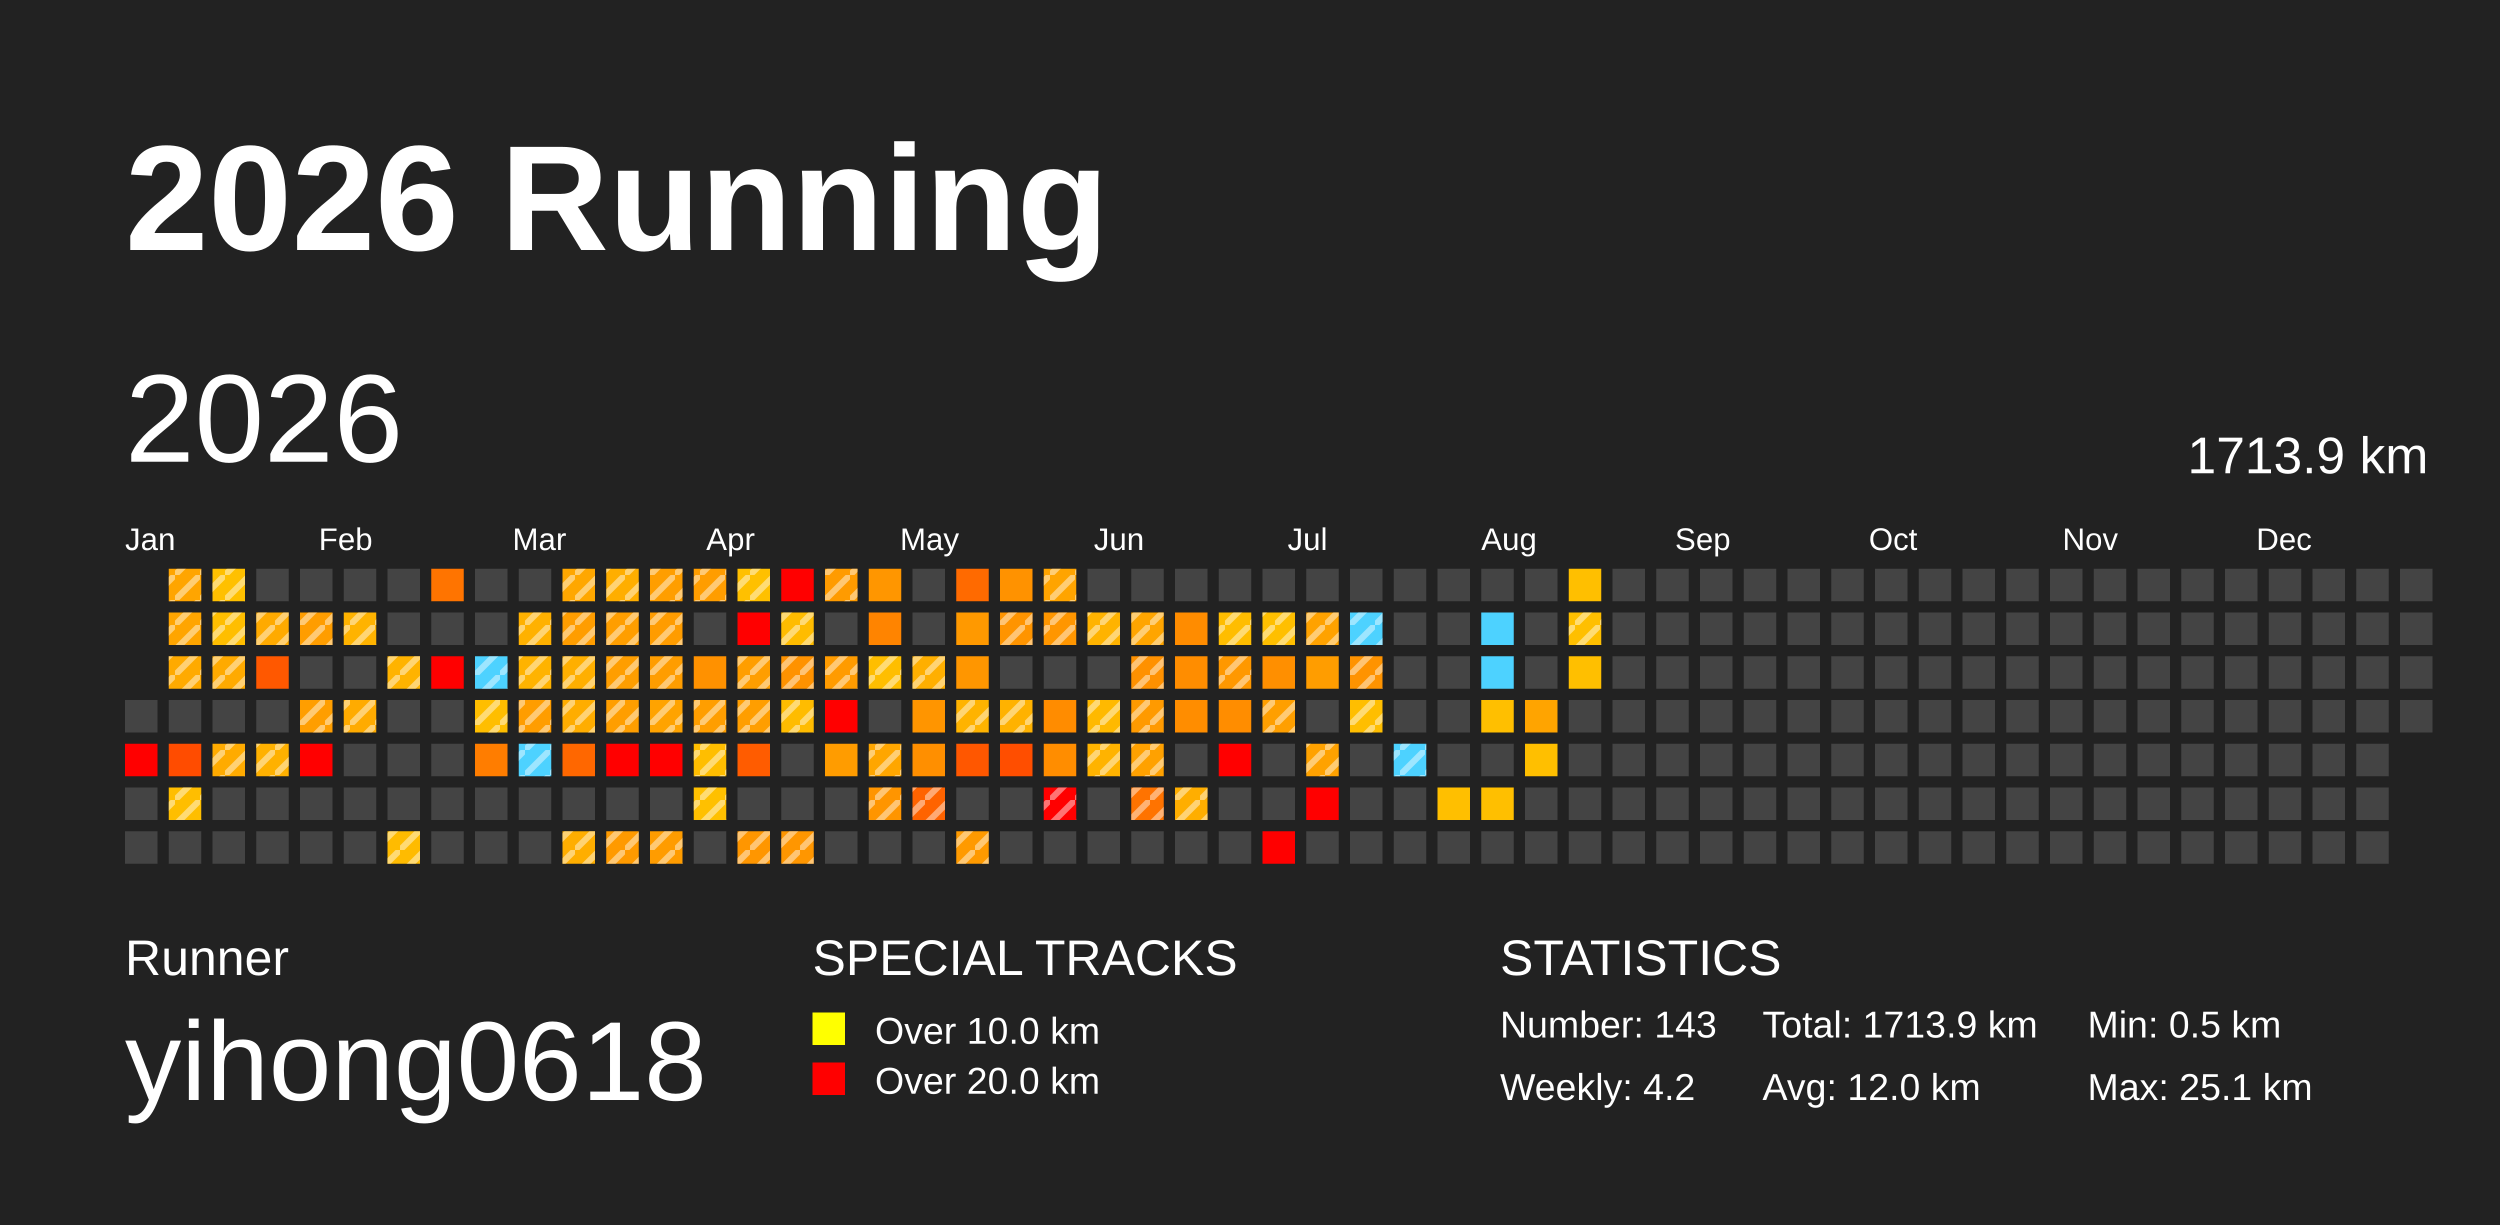
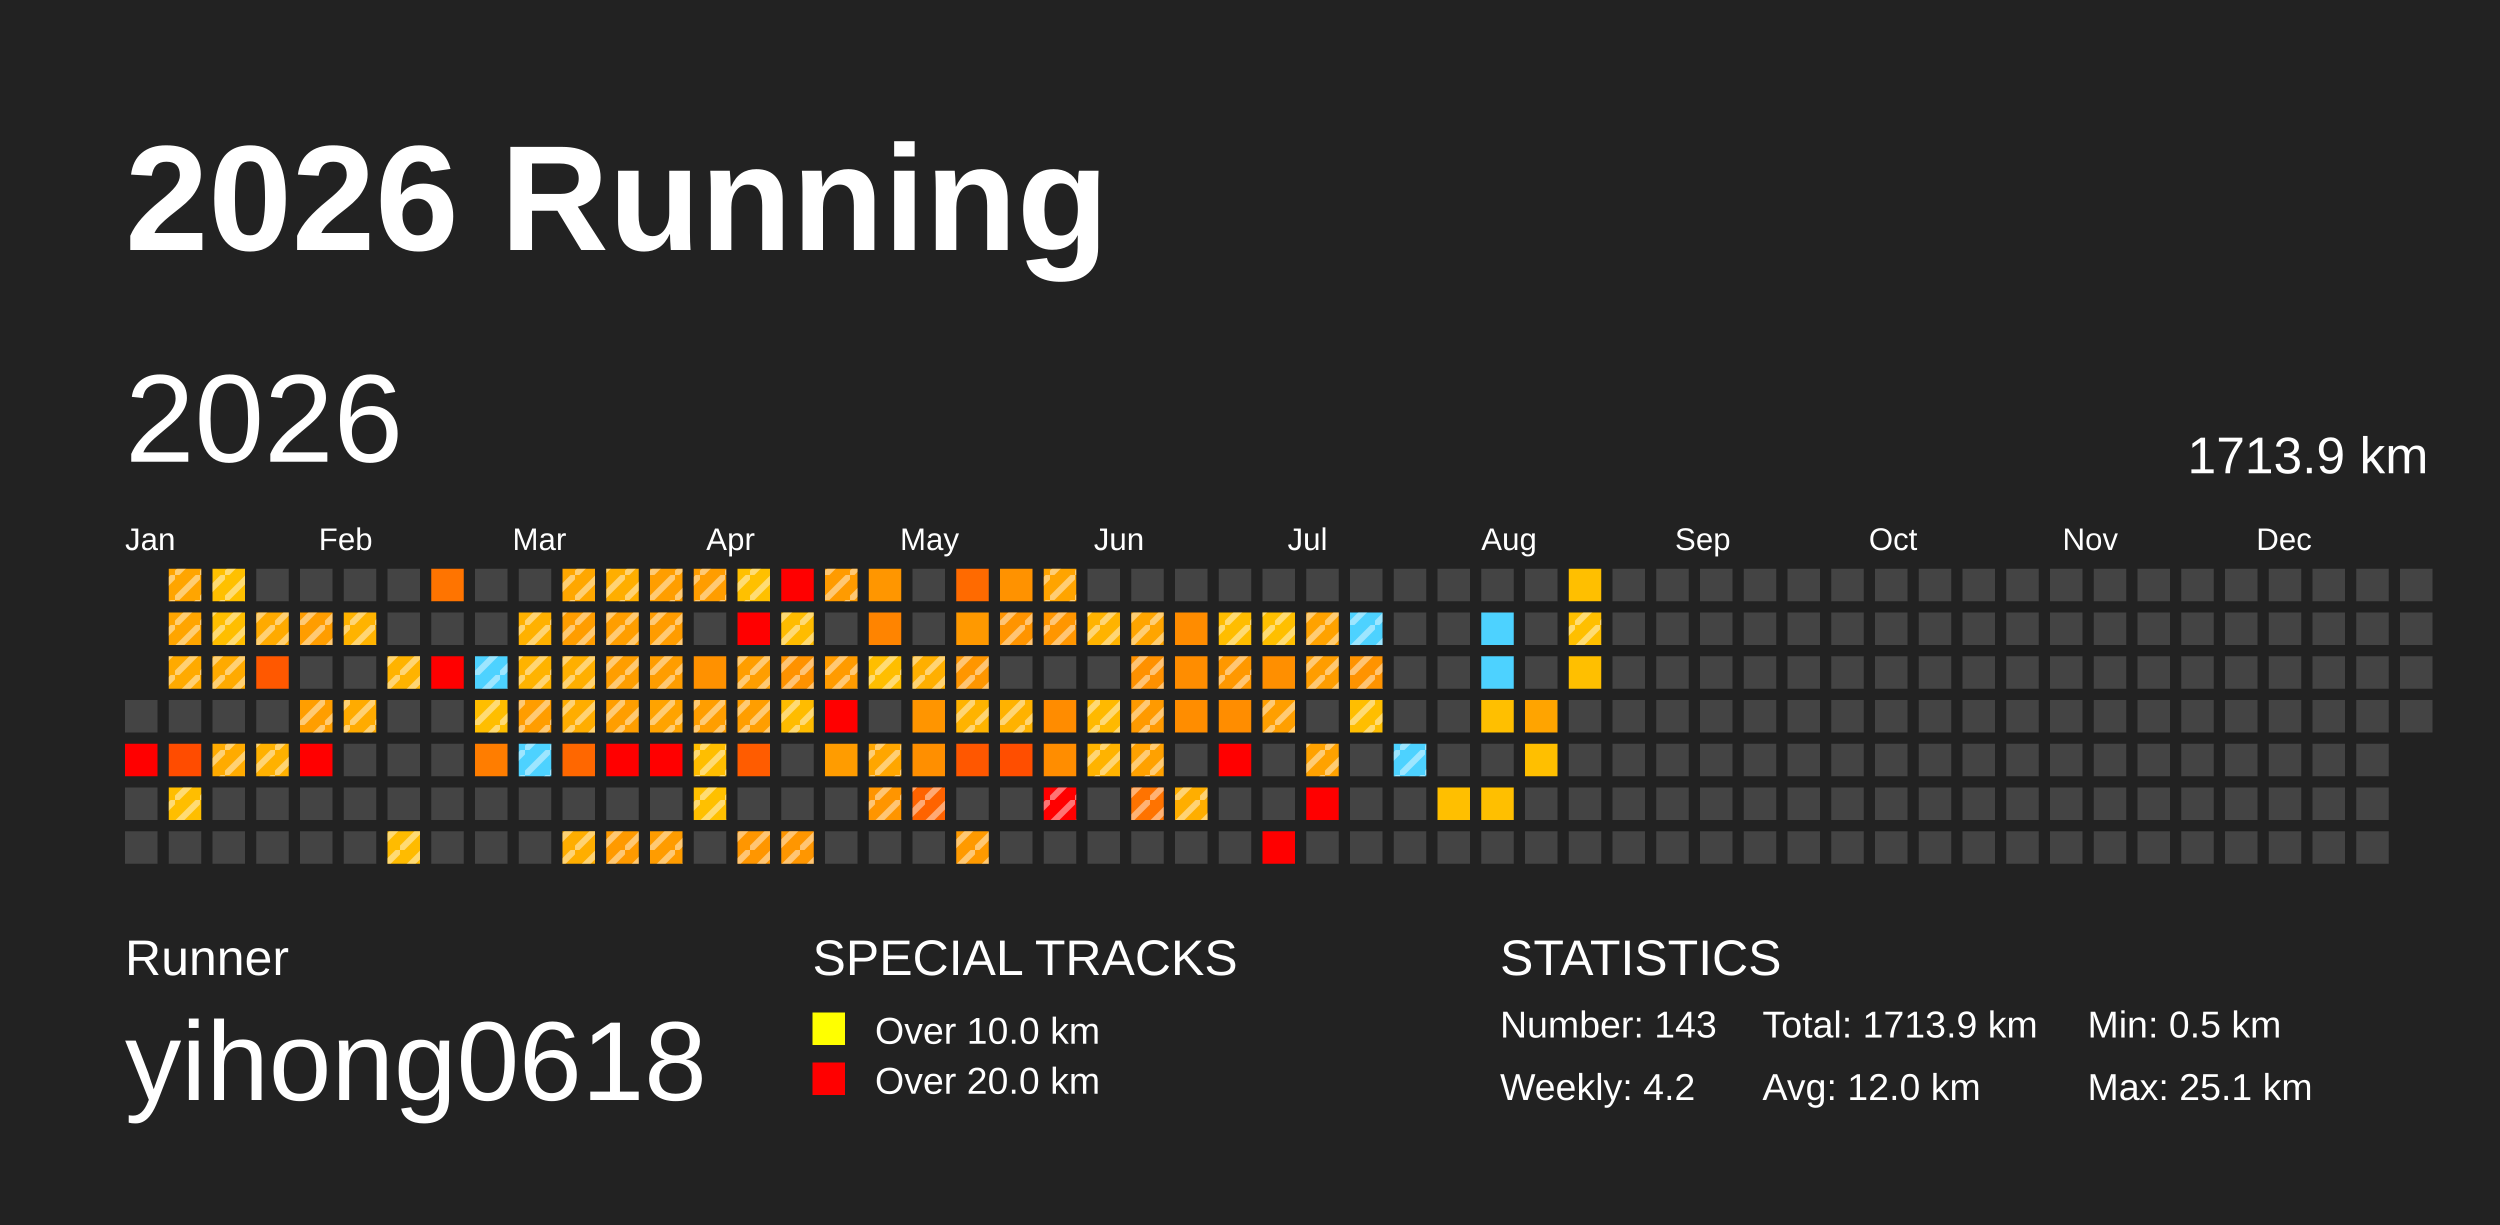
<svg xmlns="http://www.w3.org/2000/svg" baseProfile="full" height="98mm" version="1.1" viewBox="0,0,200,98" width="200mm">
  <defs>
    <pattern height="2" id="indoor-stripe" patternUnits="userSpaceOnUse" width="2">
      <line stroke="white" stroke-opacity="0.45" stroke-width="0.5" x1="0" x2="2" y1="2" y2="0" />
    </pattern>
  </defs>
  <rect fill="#222222" height="98" width="200" x="0" y="0" />
  <text fill="#FFFFFF" style="font-size:12px; font-family:Arial; font-weight:bold;" x="10" y="20">2026 Running</text>
  <text fill="#FFFFFF" style="font-size:4px; font-family:Arial" x="10" y="78">Runner</text>
  <text fill="#FFFFFF" style="font-size:9px; font-family:Arial" x="10" y="88">yihong0618</text>
  <text fill="#FFFFFF" style="font-size:4px; font-family:Arial" x="65" y="78">SPECIAL TRACKS</text>
  <rect fill="yellow" height="2.6" width="2.6" x="65" y="81" />
  <text fill="#FFFFFF" style="font-size:3px; font-family:Arial" x="70" y="83.5">Over 10.0 km</text>
  <rect fill="red" height="2.6" width="2.6" x="65" y="85" />
  <text fill="#FFFFFF" style="font-size:3px; font-family:Arial" x="70" y="87.5">Over 20.0 km</text>
  <text fill="#FFFFFF" style="font-size:4px; font-family:Arial" x="120" y="78">STATISTICS</text>
  <text fill="#FFFFFF" style="font-size:3px; font-family:Arial" x="120" y="83">Number: 143</text>
  <text fill="#FFFFFF" style="font-size:3px; font-family:Arial" x="120" y="88">Weekly: 4.2</text>
  <text fill="#FFFFFF" style="font-size:3px; font-family:Arial" x="141" y="83">Total: 1713.9 km</text>
  <text fill="#FFFFFF" style="font-size:3px; font-family:Arial" x="141" y="88">Avg: 12.0 km</text>
  <text fill="#FFFFFF" style="font-size:3px; font-family:Arial" x="167" y="83">Min: 0.5 km</text>
  <text fill="#FFFFFF" style="font-size:3px; font-family:Arial" x="167" y="88">Max: 25.1 km</text>
  <text dominant-baseline="hanging" fill="#FFFFFF" style="font-size:10.0px; font-family:Arial;" x="10" y="30">2026</text>
  <text dominant-baseline="hanging" fill="#FFFFFF" style="font-size:4.125px; font-family:Arial;" x="175" y="35">1713.9 km</text>
  <text fill="#FFFFFF" style="font-size:2.5px; font-family:Arial" x="10.0" y="44">Jan</text>
  <text fill="#FFFFFF" style="font-size:2.5px; font-family:Arial" x="25.5" y="44">Feb</text>
  <text fill="#FFFFFF" style="font-size:2.5px; font-family:Arial" x="41.0" y="44">Mar</text>
  <text fill="#FFFFFF" style="font-size:2.5px; font-family:Arial" x="56.5" y="44">Apr</text>
  <text fill="#FFFFFF" style="font-size:2.5px; font-family:Arial" x="72.0" y="44">May</text>
  <text fill="#FFFFFF" style="font-size:2.5px; font-family:Arial" x="87.5" y="44">Jun</text>
  <text fill="#FFFFFF" style="font-size:2.5px; font-family:Arial" x="103.0" y="44">Jul</text>
  <text fill="#FFFFFF" style="font-size:2.5px; font-family:Arial" x="118.5" y="44">Aug</text>
  <text fill="#FFFFFF" style="font-size:2.5px; font-family:Arial" x="134.0" y="44">Sep</text>
  <text fill="#FFFFFF" style="font-size:2.5px; font-family:Arial" x="149.5" y="44">Oct</text>
  <text fill="#FFFFFF" style="font-size:2.5px; font-family:Arial" x="165.0" y="44">Nov</text>
  <text fill="#FFFFFF" style="font-size:2.5px; font-family:Arial" x="180.5" y="44">Dec</text>
  <rect fill="#444444" height="2.6" width="2.6" x="10.0" y="56.0" />
  <rect fill="red" height="2.6" width="2.6" x="10.0" y="59.5" />
  <rect fill="#444444" height="2.6" width="2.6" x="10.0" y="63.0" />
  <rect fill="#444444" height="2.6" width="2.6" x="10.0" y="66.5" />
  <rect fill="#ffa500" height="2.6" width="2.6" x="13.5" y="45.5" />
  <rect fill="url(#indoor-stripe)" height="2.6" style="pointer-events: none;" width="2.6" x="13.5" y="45.5" />
  <rect fill="#ffa500" height="2.6" width="2.6" x="13.5" y="49.0" />
  <rect fill="url(#indoor-stripe)" height="2.6" style="pointer-events: none;" width="2.6" x="13.5" y="49.0" />
  <rect fill="#ffaa00" height="2.6" width="2.6" x="13.5" y="52.5" />
  <rect fill="url(#indoor-stripe)" height="2.6" style="pointer-events: none;" width="2.6" x="13.5" y="52.5" />
  <rect fill="#444444" height="2.6" width="2.6" x="13.5" y="56.0" />
  <rect fill="#ff4c00" height="2.6" width="2.6" x="13.5" y="59.5" />
  <rect fill="#ffbe00" height="2.6" width="2.6" x="13.5" y="63.0" />
  <rect fill="url(#indoor-stripe)" height="2.6" style="pointer-events: none;" width="2.6" x="13.5" y="63.0" />
  <rect fill="#444444" height="2.6" width="2.6" x="13.5" y="66.5" />
  <rect fill="#ffc000" height="2.6" width="2.6" x="17.0" y="45.5" />
  <rect fill="url(#indoor-stripe)" height="2.6" style="pointer-events: none;" width="2.6" x="17.0" y="45.5" />
  <rect fill="#ffbe00" height="2.6" width="2.6" x="17.0" y="49.0" />
  <rect fill="url(#indoor-stripe)" height="2.6" style="pointer-events: none;" width="2.6" x="17.0" y="49.0" />
  <rect fill="#ffaa00" height="2.6" width="2.6" x="17.0" y="52.5" />
  <rect fill="url(#indoor-stripe)" height="2.6" style="pointer-events: none;" width="2.6" x="17.0" y="52.5" />
  <rect fill="#444444" height="2.6" width="2.6" x="17.0" y="56.0" />
  <rect fill="#ffab00" height="2.6" width="2.6" x="17.0" y="59.5" />
  <rect fill="url(#indoor-stripe)" height="2.6" style="pointer-events: none;" width="2.6" x="17.0" y="59.5" />
  <rect fill="#444444" height="2.6" width="2.6" x="17.0" y="63.0" />
  <rect fill="#444444" height="2.6" width="2.6" x="17.0" y="66.5" />
  <rect fill="#444444" height="2.6" width="2.6" x="20.5" y="45.5" />
  <rect fill="#ffaa00" height="2.6" width="2.6" x="20.5" y="49.0" />
  <rect fill="url(#indoor-stripe)" height="2.6" style="pointer-events: none;" width="2.6" x="20.5" y="49.0" />
  <rect fill="#ff5800" height="2.6" width="2.6" x="20.5" y="52.5" />
  <rect fill="#444444" height="2.6" width="2.6" x="20.5" y="56.0" />
  <rect fill="#ffb100" height="2.6" width="2.6" x="20.5" y="59.5" />
  <rect fill="url(#indoor-stripe)" height="2.6" style="pointer-events: none;" width="2.6" x="20.5" y="59.5" />
  <rect fill="#444444" height="2.6" width="2.6" x="20.5" y="63.0" />
  <rect fill="#444444" height="2.6" width="2.6" x="20.5" y="66.5" />
  <rect fill="#444444" height="2.6" width="2.6" x="24.0" y="45.5" />
  <rect fill="#ff9d00" height="2.6" width="2.6" x="24.0" y="49.0" />
  <rect fill="url(#indoor-stripe)" height="2.6" style="pointer-events: none;" width="2.6" x="24.0" y="49.0" />
  <rect fill="#444444" height="2.6" width="2.6" x="24.0" y="52.5" />
  <rect fill="#ff9e00" height="2.6" width="2.6" x="24.0" y="56.0" />
  <rect fill="url(#indoor-stripe)" height="2.6" style="pointer-events: none;" width="2.6" x="24.0" y="56.0" />
  <rect fill="red" height="2.6" width="2.6" x="24.0" y="59.5" />
  <rect fill="#444444" height="2.6" width="2.6" x="24.0" y="63.0" />
  <rect fill="#444444" height="2.6" width="2.6" x="24.0" y="66.5" />
  <rect fill="#444444" height="2.6" width="2.6" x="27.5" y="45.5" />
  <rect fill="#ffb300" height="2.6" width="2.6" x="27.5" y="49.0" />
  <rect fill="url(#indoor-stripe)" height="2.6" style="pointer-events: none;" width="2.6" x="27.5" y="49.0" />
  <rect fill="#444444" height="2.6" width="2.6" x="27.5" y="52.5" />
  <rect fill="#ffab00" height="2.6" width="2.6" x="27.5" y="56.0" />
  <rect fill="url(#indoor-stripe)" height="2.6" style="pointer-events: none;" width="2.6" x="27.5" y="56.0" />
  <rect fill="#444444" height="2.6" width="2.6" x="27.5" y="59.5" />
  <rect fill="#444444" height="2.6" width="2.6" x="27.5" y="63.0" />
  <rect fill="#444444" height="2.6" width="2.6" x="27.5" y="66.5" />
  <rect fill="#444444" height="2.6" width="2.6" x="31.0" y="45.5" />
  <rect fill="#444444" height="2.6" width="2.6" x="31.0" y="49.0" />
  <rect fill="#ffb300" height="2.6" width="2.6" x="31.0" y="52.5" />
  <rect fill="url(#indoor-stripe)" height="2.6" style="pointer-events: none;" width="2.6" x="31.0" y="52.5" />
  <rect fill="#444444" height="2.6" width="2.6" x="31.0" y="56.0" />
  <rect fill="#444444" height="2.6" width="2.6" x="31.0" y="59.5" />
  <rect fill="#444444" height="2.6" width="2.6" x="31.0" y="63.0" />
  <rect fill="#ffbb00" height="2.6" width="2.6" x="31.0" y="66.5" />
  <rect fill="url(#indoor-stripe)" height="2.6" style="pointer-events: none;" width="2.6" x="31.0" y="66.5" />
  <rect fill="#ff7400" height="2.6" width="2.6" x="34.5" y="45.5" />
  <rect fill="#444444" height="2.6" width="2.6" x="34.5" y="49.0" />
  <rect fill="red" height="2.6" width="2.6" x="34.5" y="52.5" />
  <rect fill="#444444" height="2.6" width="2.6" x="34.5" y="56.0" />
  <rect fill="#444444" height="2.6" width="2.6" x="34.5" y="59.5" />
  <rect fill="#444444" height="2.6" width="2.6" x="34.5" y="63.0" />
  <rect fill="#444444" height="2.6" width="2.6" x="34.5" y="66.5" />
  <rect fill="#444444" height="2.6" width="2.6" x="38.0" y="45.5" />
  <rect fill="#444444" height="2.6" width="2.6" x="38.0" y="49.0" />
  <rect fill="#4dd2ff" height="2.6" width="2.6" x="38.0" y="52.5" />
  <rect fill="url(#indoor-stripe)" height="2.6" style="pointer-events: none;" width="2.6" x="38.0" y="52.5" />
  <rect fill="#ffbe00" height="2.6" width="2.6" x="38.0" y="56.0" />
  <rect fill="url(#indoor-stripe)" height="2.6" style="pointer-events: none;" width="2.6" x="38.0" y="56.0" />
  <rect fill="#ff7d00" height="2.6" width="2.6" x="38.0" y="59.5" />
  <rect fill="#444444" height="2.6" width="2.6" x="38.0" y="63.0" />
  <rect fill="#444444" height="2.6" width="2.6" x="38.0" y="66.5" />
  <rect fill="#444444" height="2.6" width="2.6" x="41.5" y="45.5" />
  <rect fill="#ffb100" height="2.6" width="2.6" x="41.5" y="49.0" />
  <rect fill="url(#indoor-stripe)" height="2.6" style="pointer-events: none;" width="2.6" x="41.5" y="49.0" />
  <rect fill="#ffb300" height="2.6" width="2.6" x="41.5" y="52.5" />
  <rect fill="url(#indoor-stripe)" height="2.6" style="pointer-events: none;" width="2.6" x="41.5" y="52.5" />
  <rect fill="#ff9d00" height="2.6" width="2.6" x="41.5" y="56.0" />
  <rect fill="url(#indoor-stripe)" height="2.6" style="pointer-events: none;" width="2.6" x="41.5" y="56.0" />
  <rect fill="#4dd2ff" height="2.6" width="2.6" x="41.5" y="59.5" />
  <rect fill="url(#indoor-stripe)" height="2.6" style="pointer-events: none;" width="2.6" x="41.5" y="59.5" />
  <rect fill="#444444" height="2.6" width="2.6" x="41.5" y="63.0" />
  <rect fill="#444444" height="2.6" width="2.6" x="41.5" y="66.5" />
  <rect fill="#ffa700" height="2.6" width="2.6" x="45.0" y="45.5" />
  <rect fill="url(#indoor-stripe)" height="2.6" style="pointer-events: none;" width="2.6" x="45.0" y="45.5" />
  <rect fill="#ff9d00" height="2.6" width="2.6" x="45.0" y="49.0" />
  <rect fill="url(#indoor-stripe)" height="2.6" style="pointer-events: none;" width="2.6" x="45.0" y="49.0" />
  <rect fill="#ffaf00" height="2.6" width="2.6" x="45.0" y="52.5" />
  <rect fill="url(#indoor-stripe)" height="2.6" style="pointer-events: none;" width="2.6" x="45.0" y="52.5" />
  <rect fill="#ffad00" height="2.6" width="2.6" x="45.0" y="56.0" />
  <rect fill="url(#indoor-stripe)" height="2.6" style="pointer-events: none;" width="2.6" x="45.0" y="56.0" />
  <rect fill="#ff6700" height="2.6" width="2.6" x="45.0" y="59.5" />
  <rect fill="#444444" height="2.6" width="2.6" x="45.0" y="63.0" />
  <rect fill="#ffae00" height="2.6" width="2.6" x="45.0" y="66.5" />
  <rect fill="url(#indoor-stripe)" height="2.6" style="pointer-events: none;" width="2.6" x="45.0" y="66.5" />
  <rect fill="#ffae00" height="2.6" width="2.6" x="48.5" y="45.5" />
  <rect fill="url(#indoor-stripe)" height="2.6" style="pointer-events: none;" width="2.6" x="48.5" y="45.5" />
  <rect fill="#ff9e00" height="2.6" width="2.6" x="48.5" y="49.0" />
  <rect fill="url(#indoor-stripe)" height="2.6" style="pointer-events: none;" width="2.6" x="48.5" y="49.0" />
  <rect fill="#ff9e00" height="2.6" width="2.6" x="48.5" y="52.5" />
  <rect fill="url(#indoor-stripe)" height="2.6" style="pointer-events: none;" width="2.6" x="48.5" y="52.5" />
  <rect fill="#ff9e00" height="2.6" width="2.6" x="48.5" y="56.0" />
  <rect fill="url(#indoor-stripe)" height="2.6" style="pointer-events: none;" width="2.6" x="48.5" y="56.0" />
  <rect fill="red" height="2.6" width="2.6" x="48.5" y="59.5" />
  <rect fill="#444444" height="2.6" width="2.6" x="48.5" y="63.0" />
  <rect fill="#ff9a00" height="2.6" width="2.6" x="48.5" y="66.5" />
  <rect fill="url(#indoor-stripe)" height="2.6" style="pointer-events: none;" width="2.6" x="48.5" y="66.5" />
  <rect fill="#ff9e00" height="2.6" width="2.6" x="52.0" y="45.5" />
  <rect fill="url(#indoor-stripe)" height="2.6" style="pointer-events: none;" width="2.6" x="52.0" y="45.5" />
  <rect fill="#ff9c00" height="2.6" width="2.6" x="52.0" y="49.0" />
  <rect fill="url(#indoor-stripe)" height="2.6" style="pointer-events: none;" width="2.6" x="52.0" y="49.0" />
  <rect fill="#ff9d00" height="2.6" width="2.6" x="52.0" y="52.5" />
  <rect fill="url(#indoor-stripe)" height="2.6" style="pointer-events: none;" width="2.6" x="52.0" y="52.5" />
  <rect fill="#ffa300" height="2.6" width="2.6" x="52.0" y="56.0" />
  <rect fill="url(#indoor-stripe)" height="2.6" style="pointer-events: none;" width="2.6" x="52.0" y="56.0" />
  <rect fill="red" height="2.6" width="2.6" x="52.0" y="59.5" />
  <rect fill="#444444" height="2.6" width="2.6" x="52.0" y="63.0" />
  <rect fill="#ff9c00" height="2.6" width="2.6" x="52.0" y="66.5" />
  <rect fill="url(#indoor-stripe)" height="2.6" style="pointer-events: none;" width="2.6" x="52.0" y="66.5" />
  <rect fill="#ff9d00" height="2.6" width="2.6" x="55.5" y="45.5" />
  <rect fill="url(#indoor-stripe)" height="2.6" style="pointer-events: none;" width="2.6" x="55.5" y="45.5" />
  <rect fill="#444444" height="2.6" width="2.6" x="55.5" y="49.0" />
  <rect fill="#ff9100" height="2.6" width="2.6" x="55.5" y="52.5" />
  <rect fill="#ff9e00" height="2.6" width="2.6" x="55.5" y="56.0" />
  <rect fill="url(#indoor-stripe)" height="2.6" style="pointer-events: none;" width="2.6" x="55.5" y="56.0" />
  <rect fill="#ffbe00" height="2.6" width="2.6" x="55.5" y="59.5" />
  <rect fill="url(#indoor-stripe)" height="2.6" style="pointer-events: none;" width="2.6" x="55.5" y="59.5" />
  <rect fill="#ffc000" height="2.6" width="2.6" x="55.5" y="63.0" />
  <rect fill="url(#indoor-stripe)" height="2.6" style="pointer-events: none;" width="2.6" x="55.5" y="63.0" />
  <rect fill="#444444" height="2.6" width="2.6" x="55.5" y="66.5" />
  <rect fill="#ffc000" height="2.6" width="2.6" x="59.0" y="45.5" />
  <rect fill="url(#indoor-stripe)" height="2.6" style="pointer-events: none;" width="2.6" x="59.0" y="45.5" />
  <rect fill="red" height="2.6" width="2.6" x="59.0" y="49.0" />
  <rect fill="#ff9e00" height="2.6" width="2.6" x="59.0" y="52.5" />
  <rect fill="url(#indoor-stripe)" height="2.6" style="pointer-events: none;" width="2.6" x="59.0" y="52.5" />
  <rect fill="#ff9e00" height="2.6" width="2.6" x="59.0" y="56.0" />
  <rect fill="url(#indoor-stripe)" height="2.6" style="pointer-events: none;" width="2.6" x="59.0" y="56.0" />
  <rect fill="#ff5c00" height="2.6" width="2.6" x="59.0" y="59.5" />
  <rect fill="#444444" height="2.6" width="2.6" x="59.0" y="63.0" />
  <rect fill="#ff9600" height="2.6" width="2.6" x="59.0" y="66.5" />
  <rect fill="url(#indoor-stripe)" height="2.6" style="pointer-events: none;" width="2.6" x="59.0" y="66.5" />
  <rect fill="red" height="2.6" width="2.6" x="62.5" y="45.5" />
  <rect fill="#ffbc00" height="2.6" width="2.6" x="62.5" y="49.0" />
  <rect fill="url(#indoor-stripe)" height="2.6" style="pointer-events: none;" width="2.6" x="62.5" y="49.0" />
  <rect fill="#ff9200" height="2.6" width="2.6" x="62.5" y="52.5" />
  <rect fill="url(#indoor-stripe)" height="2.6" style="pointer-events: none;" width="2.6" x="62.5" y="52.5" />
  <rect fill="#ffbc00" height="2.6" width="2.6" x="62.5" y="56.0" />
  <rect fill="url(#indoor-stripe)" height="2.6" style="pointer-events: none;" width="2.6" x="62.5" y="56.0" />
  <rect fill="#444444" height="2.6" width="2.6" x="62.5" y="59.5" />
  <rect fill="#444444" height="2.6" width="2.6" x="62.5" y="63.0" />
  <rect fill="#ff9600" height="2.6" width="2.6" x="62.5" y="66.5" />
  <rect fill="url(#indoor-stripe)" height="2.6" style="pointer-events: none;" width="2.6" x="62.5" y="66.5" />
  <rect fill="#ff9b00" height="2.6" width="2.6" x="66.0" y="45.5" />
  <rect fill="url(#indoor-stripe)" height="2.6" style="pointer-events: none;" width="2.6" x="66.0" y="45.5" />
  <rect fill="#444444" height="2.6" width="2.6" x="66.0" y="49.0" />
  <rect fill="#ff9b00" height="2.6" width="2.6" x="66.0" y="52.5" />
  <rect fill="url(#indoor-stripe)" height="2.6" style="pointer-events: none;" width="2.6" x="66.0" y="52.5" />
  <rect fill="red" height="2.6" width="2.6" x="66.0" y="56.0" />
  <rect fill="#ff9c00" height="2.6" width="2.6" x="66.0" y="59.5" />
  <rect fill="#444444" height="2.6" width="2.6" x="66.0" y="63.0" />
  <rect fill="#444444" height="2.6" width="2.6" x="66.0" y="66.5" />
  <rect fill="#ff9600" height="2.6" width="2.6" x="69.5" y="45.5" />
  <rect fill="#ff8400" height="2.6" width="2.6" x="69.5" y="49.0" />
  <rect fill="#ffbe00" height="2.6" width="2.6" x="69.5" y="52.5" />
  <rect fill="url(#indoor-stripe)" height="2.6" style="pointer-events: none;" width="2.6" x="69.5" y="52.5" />
  <rect fill="#444444" height="2.6" width="2.6" x="69.5" y="56.0" />
  <rect fill="#ffa600" height="2.6" width="2.6" x="69.5" y="59.5" />
  <rect fill="url(#indoor-stripe)" height="2.6" style="pointer-events: none;" width="2.6" x="69.5" y="59.5" />
  <rect fill="#ff9500" height="2.6" width="2.6" x="69.5" y="63.0" />
  <rect fill="url(#indoor-stripe)" height="2.6" style="pointer-events: none;" width="2.6" x="69.5" y="63.0" />
  <rect fill="#444444" height="2.6" width="2.6" x="69.5" y="66.5" />
  <rect fill="#444444" height="2.6" width="2.6" x="73.0" y="45.5" />
  <rect fill="#444444" height="2.6" width="2.6" x="73.0" y="49.0" />
  <rect fill="#ffaf00" height="2.6" width="2.6" x="73.0" y="52.5" />
  <rect fill="url(#indoor-stripe)" height="2.6" style="pointer-events: none;" width="2.6" x="73.0" y="52.5" />
  <rect fill="#ff9500" height="2.6" width="2.6" x="73.0" y="56.0" />
  <rect fill="#ff8f00" height="2.6" width="2.6" x="73.0" y="59.5" />
  <rect fill="#ff6300" height="2.6" width="2.6" x="73.0" y="63.0" />
  <rect fill="url(#indoor-stripe)" height="2.6" style="pointer-events: none;" width="2.6" x="73.0" y="63.0" />
  <rect fill="#444444" height="2.6" width="2.6" x="73.0" y="66.5" />
  <rect fill="#ff6a00" height="2.6" width="2.6" x="76.5" y="45.5" />
  <rect fill="#ff9900" height="2.6" width="2.6" x="76.5" y="49.0" />
  <rect fill="#ff9600" height="2.6" width="2.6" x="76.5" y="52.5" />
+   <rect fill="url(#indoor-stripe)" height="2.6" style="pointer-events: none;" width="2.6" x="76.5" y="52.5" />
  <rect fill="#ffb300" height="2.6" width="2.6" x="76.5" y="56.0" />
  <rect fill="url(#indoor-stripe)" height="2.6" style="pointer-events: none;" width="2.6" x="76.5" y="56.0" />
  <rect fill="#ff5700" height="2.6" width="2.6" x="76.5" y="59.5" />
  <rect fill="#444444" height="2.6" width="2.6" x="76.5" y="63.0" />
  <rect fill="#ff9a00" height="2.6" width="2.6" x="76.5" y="66.5" />
  <rect fill="url(#indoor-stripe)" height="2.6" style="pointer-events: none;" width="2.6" x="76.5" y="66.5" />
  <rect fill="#ff9200" height="2.6" width="2.6" x="80.0" y="45.5" />
  <rect fill="#ff9400" height="2.6" width="2.6" x="80.0" y="49.0" />
  <rect fill="url(#indoor-stripe)" height="2.6" style="pointer-events: none;" width="2.6" x="80.0" y="49.0" />
  <rect fill="#444444" height="2.6" width="2.6" x="80.0" y="52.5" />
  <rect fill="#ffb200" height="2.6" width="2.6" x="80.0" y="56.0" />
  <rect fill="url(#indoor-stripe)" height="2.6" style="pointer-events: none;" width="2.6" x="80.0" y="56.0" />
  <rect fill="#ff4e00" height="2.6" width="2.6" x="80.0" y="59.5" />
  <rect fill="#444444" height="2.6" width="2.6" x="80.0" y="63.0" />
  <rect fill="#444444" height="2.6" width="2.6" x="80.0" y="66.5" />
  <rect fill="#ffa400" height="2.6" width="2.6" x="83.5" y="45.5" />
  <rect fill="url(#indoor-stripe)" height="2.6" style="pointer-events: none;" width="2.6" x="83.5" y="45.5" />
  <rect fill="#ff9600" height="2.6" width="2.6" x="83.5" y="49.0" />
  <rect fill="url(#indoor-stripe)" height="2.6" style="pointer-events: none;" width="2.6" x="83.5" y="49.0" />
  <rect fill="#444444" height="2.6" width="2.6" x="83.5" y="52.5" />
  <rect fill="#ff8c00" height="2.6" width="2.6" x="83.5" y="56.0" />
  <rect fill="#ff8d00" height="2.6" width="2.6" x="83.5" y="59.5" />
  <rect fill="red" height="2.6" width="2.6" x="83.5" y="63.0" />
  <rect fill="url(#indoor-stripe)" height="2.6" style="pointer-events: none;" width="2.6" x="83.5" y="63.0" />
  <rect fill="#444444" height="2.6" width="2.6" x="83.5" y="66.5" />
  <rect fill="#444444" height="2.6" width="2.6" x="87.0" y="45.5" />
  <rect fill="#ffb300" height="2.6" width="2.6" x="87.0" y="49.0" />
  <rect fill="url(#indoor-stripe)" height="2.6" style="pointer-events: none;" width="2.6" x="87.0" y="49.0" />
  <rect fill="#444444" height="2.6" width="2.6" x="87.0" y="52.5" />
  <rect fill="#ffb900" height="2.6" width="2.6" x="87.0" y="56.0" />
  <rect fill="url(#indoor-stripe)" height="2.6" style="pointer-events: none;" width="2.6" x="87.0" y="56.0" />
  <rect fill="#ffb300" height="2.6" width="2.6" x="87.0" y="59.5" />
  <rect fill="url(#indoor-stripe)" height="2.6" style="pointer-events: none;" width="2.6" x="87.0" y="59.5" />
  <rect fill="#444444" height="2.6" width="2.6" x="87.0" y="63.0" />
  <rect fill="#444444" height="2.6" width="2.6" x="87.0" y="66.5" />
  <rect fill="#444444" height="2.6" width="2.6" x="90.5" y="45.5" />
  <rect fill="#ffa500" height="2.6" width="2.6" x="90.5" y="49.0" />
  <rect fill="url(#indoor-stripe)" height="2.6" style="pointer-events: none;" width="2.6" x="90.5" y="49.0" />
  <rect fill="#ff9100" height="2.6" width="2.6" x="90.5" y="52.5" />
  <rect fill="url(#indoor-stripe)" height="2.6" style="pointer-events: none;" width="2.6" x="90.5" y="52.5" />
  <rect fill="#ff9a00" height="2.6" width="2.6" x="90.5" y="56.0" />
  <rect fill="url(#indoor-stripe)" height="2.6" style="pointer-events: none;" width="2.6" x="90.5" y="56.0" />
  <rect fill="#ffa100" height="2.6" width="2.6" x="90.5" y="59.5" />
  <rect fill="url(#indoor-stripe)" height="2.6" style="pointer-events: none;" width="2.6" x="90.5" y="59.5" />
  <rect fill="#ff7300" height="2.6" width="2.6" x="90.5" y="63.0" />
  <rect fill="url(#indoor-stripe)" height="2.6" style="pointer-events: none;" width="2.6" x="90.5" y="63.0" />
  <rect fill="#444444" height="2.6" width="2.6" x="90.5" y="66.5" />
  <rect fill="#444444" height="2.6" width="2.6" x="94.0" y="45.5" />
  <rect fill="#ff8c00" height="2.6" width="2.6" x="94.0" y="49.0" />
  <rect fill="#ff8d00" height="2.6" width="2.6" x="94.0" y="52.5" />
  <rect fill="#ff8d00" height="2.6" width="2.6" x="94.0" y="56.0" />
  <rect fill="#444444" height="2.6" width="2.6" x="94.0" y="59.5" />
  <rect fill="#ffae00" height="2.6" width="2.6" x="94.0" y="63.0" />
  <rect fill="url(#indoor-stripe)" height="2.6" style="pointer-events: none;" width="2.6" x="94.0" y="63.0" />
  <rect fill="#444444" height="2.6" width="2.6" x="94.0" y="66.5" />
  <rect fill="#444444" height="2.6" width="2.6" x="97.5" y="45.5" />
  <rect fill="#ffbd00" height="2.6" width="2.6" x="97.5" y="49.0" />
  <rect fill="url(#indoor-stripe)" height="2.6" style="pointer-events: none;" width="2.6" x="97.5" y="49.0" />
  <rect fill="#ff9800" height="2.6" width="2.6" x="97.5" y="52.5" />
  <rect fill="url(#indoor-stripe)" height="2.6" style="pointer-events: none;" width="2.6" x="97.5" y="52.5" />
  <rect fill="#ff8d00" height="2.6" width="2.6" x="97.5" y="56.0" />
  <rect fill="red" height="2.6" width="2.6" x="97.5" y="59.5" />
  <rect fill="#444444" height="2.6" width="2.6" x="97.5" y="63.0" />
  <rect fill="#444444" height="2.6" width="2.6" x="97.5" y="66.5" />
  <rect fill="#444444" height="2.6" width="2.6" x="101.0" y="45.5" />
  <rect fill="#ffbf00" height="2.6" width="2.6" x="101.0" y="49.0" />
  <rect fill="url(#indoor-stripe)" height="2.6" style="pointer-events: none;" width="2.6" x="101.0" y="49.0" />
  <rect fill="#ff8f00" height="2.6" width="2.6" x="101.0" y="52.5" />
  <rect fill="#ff9f00" height="2.6" width="2.6" x="101.0" y="56.0" />
  <rect fill="url(#indoor-stripe)" height="2.6" style="pointer-events: none;" width="2.6" x="101.0" y="56.0" />
  <rect fill="#444444" height="2.6" width="2.6" x="101.0" y="59.5" />
  <rect fill="#444444" height="2.6" width="2.6" x="101.0" y="63.0" />
  <rect fill="red" height="2.6" width="2.6" x="101.0" y="66.5" />
  <rect fill="#444444" height="2.6" width="2.6" x="104.5" y="45.5" />
  <rect fill="#ffa200" height="2.6" width="2.6" x="104.5" y="49.0" />
  <rect fill="url(#indoor-stripe)" height="2.6" style="pointer-events: none;" width="2.6" x="104.5" y="49.0" />
  <rect fill="#ff9d00" height="2.6" width="2.6" x="104.5" y="52.5" />
+   <rect fill="url(#indoor-stripe)" height="2.6" style="pointer-events: none;" width="2.6" x="104.5" y="52.5" />
  <rect fill="#444444" height="2.6" width="2.6" x="104.5" y="56.0" />
  <rect fill="#ffa200" height="2.6" width="2.6" x="104.5" y="59.5" />
  <rect fill="url(#indoor-stripe)" height="2.6" style="pointer-events: none;" width="2.6" x="104.5" y="59.5" />
  <rect fill="red" height="2.6" width="2.6" x="104.5" y="63.0" />
  <rect fill="#444444" height="2.6" width="2.6" x="104.5" y="66.5" />
  <rect fill="#444444" height="2.6" width="2.6" x="108.0" y="45.5" />
  <rect fill="#4dd2ff" height="2.6" width="2.6" x="108.0" y="49.0" />
  <rect fill="url(#indoor-stripe)" height="2.6" style="pointer-events: none;" width="2.6" x="108.0" y="49.0" />
  <rect fill="#ff9300" height="2.6" width="2.6" x="108.0" y="52.5" />
  <rect fill="url(#indoor-stripe)" height="2.6" style="pointer-events: none;" width="2.6" x="108.0" y="52.5" />
  <rect fill="#ffbe00" height="2.6" width="2.6" x="108.0" y="56.0" />
  <rect fill="url(#indoor-stripe)" height="2.6" style="pointer-events: none;" width="2.6" x="108.0" y="56.0" />
  <rect fill="#444444" height="2.6" width="2.6" x="108.0" y="59.5" />
  <rect fill="#444444" height="2.6" width="2.6" x="108.0" y="63.0" />
  <rect fill="#444444" height="2.6" width="2.6" x="108.0" y="66.5" />
  <rect fill="#444444" height="2.6" width="2.6" x="111.5" y="45.5" />
  <rect fill="#444444" height="2.6" width="2.6" x="111.5" y="49.0" />
  <rect fill="#444444" height="2.6" width="2.6" x="111.5" y="52.5" />
  <rect fill="#444444" height="2.6" width="2.6" x="111.5" y="56.0" />
  <rect fill="#4dd2ff" height="2.6" width="2.6" x="111.5" y="59.5" />
  <rect fill="url(#indoor-stripe)" height="2.6" style="pointer-events: none;" width="2.6" x="111.5" y="59.5" />
  <rect fill="#444444" height="2.6" width="2.6" x="111.5" y="63.0" />
  <rect fill="#444444" height="2.6" width="2.6" x="111.5" y="66.5" />
  <rect fill="#444444" height="2.6" width="2.6" x="115.0" y="45.5" />
  <rect fill="#444444" height="2.6" width="2.6" x="115.0" y="49.0" />
  <rect fill="#444444" height="2.6" width="2.6" x="115.0" y="52.5" />
  <rect fill="#444444" height="2.6" width="2.6" x="115.0" y="56.0" />
  <rect fill="#444444" height="2.6" width="2.6" x="115.0" y="59.5" />
  <rect fill="#ffbf00" height="2.6" width="2.6" x="115.0" y="63.0" />
  <rect fill="#444444" height="2.6" width="2.6" x="115.0" y="66.5" />
  <rect fill="#444444" height="2.6" width="2.6" x="118.5" y="45.5" />
  <rect fill="#4dd2ff" height="2.6" width="2.6" x="118.5" y="49.0" />
  <rect fill="#4dd2ff" height="2.6" width="2.6" x="118.5" y="52.5" />
  <rect fill="#ffbf00" height="2.6" width="2.6" x="118.5" y="56.0" />
  <rect fill="#444444" height="2.6" width="2.6" x="118.5" y="59.5" />
  <rect fill="#ffbf00" height="2.6" width="2.6" x="118.5" y="63.0" />
  <rect fill="#444444" height="2.6" width="2.6" x="118.5" y="66.5" />
  <rect fill="#444444" height="2.6" width="2.6" x="122.0" y="45.5" />
  <rect fill="#444444" height="2.6" width="2.6" x="122.0" y="49.0" />
  <rect fill="#444444" height="2.6" width="2.6" x="122.0" y="52.5" />
  <rect fill="#ffa400" height="2.6" width="2.6" x="122.0" y="56.0" />
  <rect fill="#ffbf00" height="2.6" width="2.6" x="122.0" y="59.5" />
  <rect fill="#444444" height="2.6" width="2.6" x="122.0" y="63.0" />
  <rect fill="#444444" height="2.6" width="2.6" x="122.0" y="66.5" />
  <rect fill="#ffbf00" height="2.6" width="2.6" x="125.5" y="45.5" />
  <rect fill="#ffbf00" height="2.6" width="2.6" x="125.5" y="49.0" />
  <rect fill="url(#indoor-stripe)" height="2.6" style="pointer-events: none;" width="2.6" x="125.5" y="49.0" />
  <rect fill="#ffbf00" height="2.6" width="2.6" x="125.5" y="52.5" />
  <rect fill="#444444" height="2.6" width="2.6" x="125.5" y="56.0" />
  <rect fill="#444444" height="2.6" width="2.6" x="125.5" y="59.5" />
  <rect fill="#444444" height="2.6" width="2.6" x="125.5" y="63.0" />
  <rect fill="#444444" height="2.6" width="2.6" x="125.5" y="66.5" />
  <rect fill="#444444" height="2.6" width="2.6" x="129.0" y="45.5" />
  <rect fill="#444444" height="2.6" width="2.6" x="129.0" y="49.0" />
  <rect fill="#444444" height="2.6" width="2.6" x="129.0" y="52.5" />
  <rect fill="#444444" height="2.6" width="2.6" x="129.0" y="56.0" />
  <rect fill="#444444" height="2.6" width="2.6" x="129.0" y="59.5" />
  <rect fill="#444444" height="2.6" width="2.6" x="129.0" y="63.0" />
  <rect fill="#444444" height="2.6" width="2.6" x="129.0" y="66.5" />
  <rect fill="#444444" height="2.6" width="2.6" x="132.5" y="45.5" />
  <rect fill="#444444" height="2.6" width="2.6" x="132.5" y="49.0" />
  <rect fill="#444444" height="2.6" width="2.6" x="132.5" y="52.5" />
  <rect fill="#444444" height="2.6" width="2.6" x="132.5" y="56.0" />
  <rect fill="#444444" height="2.6" width="2.6" x="132.5" y="59.5" />
  <rect fill="#444444" height="2.6" width="2.6" x="132.5" y="63.0" />
  <rect fill="#444444" height="2.6" width="2.6" x="132.5" y="66.5" />
  <rect fill="#444444" height="2.6" width="2.6" x="136.0" y="45.5" />
  <rect fill="#444444" height="2.6" width="2.6" x="136.0" y="49.0" />
  <rect fill="#444444" height="2.6" width="2.6" x="136.0" y="52.5" />
  <rect fill="#444444" height="2.6" width="2.6" x="136.0" y="56.0" />
  <rect fill="#444444" height="2.6" width="2.6" x="136.0" y="59.5" />
  <rect fill="#444444" height="2.6" width="2.6" x="136.0" y="63.0" />
  <rect fill="#444444" height="2.6" width="2.6" x="136.0" y="66.5" />
  <rect fill="#444444" height="2.6" width="2.6" x="139.5" y="45.5" />
  <rect fill="#444444" height="2.6" width="2.6" x="139.5" y="49.0" />
  <rect fill="#444444" height="2.6" width="2.6" x="139.5" y="52.5" />
  <rect fill="#444444" height="2.6" width="2.6" x="139.5" y="56.0" />
  <rect fill="#444444" height="2.6" width="2.6" x="139.5" y="59.5" />
  <rect fill="#444444" height="2.6" width="2.6" x="139.5" y="63.0" />
  <rect fill="#444444" height="2.6" width="2.6" x="139.5" y="66.5" />
  <rect fill="#444444" height="2.6" width="2.6" x="143.0" y="45.5" />
  <rect fill="#444444" height="2.6" width="2.6" x="143.0" y="49.0" />
  <rect fill="#444444" height="2.6" width="2.6" x="143.0" y="52.5" />
  <rect fill="#444444" height="2.6" width="2.6" x="143.0" y="56.0" />
  <rect fill="#444444" height="2.6" width="2.6" x="143.0" y="59.5" />
  <rect fill="#444444" height="2.6" width="2.6" x="143.0" y="63.0" />
  <rect fill="#444444" height="2.6" width="2.6" x="143.0" y="66.5" />
  <rect fill="#444444" height="2.6" width="2.6" x="146.5" y="45.5" />
  <rect fill="#444444" height="2.6" width="2.6" x="146.5" y="49.0" />
  <rect fill="#444444" height="2.6" width="2.6" x="146.5" y="52.5" />
  <rect fill="#444444" height="2.6" width="2.6" x="146.5" y="56.0" />
  <rect fill="#444444" height="2.6" width="2.6" x="146.5" y="59.5" />
  <rect fill="#444444" height="2.6" width="2.6" x="146.5" y="63.0" />
  <rect fill="#444444" height="2.6" width="2.6" x="146.5" y="66.5" />
  <rect fill="#444444" height="2.6" width="2.6" x="150.0" y="45.5" />
  <rect fill="#444444" height="2.6" width="2.6" x="150.0" y="49.0" />
  <rect fill="#444444" height="2.6" width="2.6" x="150.0" y="52.5" />
  <rect fill="#444444" height="2.6" width="2.6" x="150.0" y="56.0" />
  <rect fill="#444444" height="2.6" width="2.6" x="150.0" y="59.5" />
  <rect fill="#444444" height="2.6" width="2.6" x="150.0" y="63.0" />
  <rect fill="#444444" height="2.6" width="2.6" x="150.0" y="66.5" />
  <rect fill="#444444" height="2.6" width="2.6" x="153.5" y="45.5" />
  <rect fill="#444444" height="2.6" width="2.6" x="153.5" y="49.0" />
  <rect fill="#444444" height="2.6" width="2.6" x="153.5" y="52.5" />
  <rect fill="#444444" height="2.6" width="2.6" x="153.5" y="56.0" />
  <rect fill="#444444" height="2.6" width="2.6" x="153.5" y="59.5" />
  <rect fill="#444444" height="2.6" width="2.6" x="153.5" y="63.0" />
  <rect fill="#444444" height="2.6" width="2.6" x="153.5" y="66.5" />
  <rect fill="#444444" height="2.6" width="2.6" x="157.0" y="45.5" />
  <rect fill="#444444" height="2.6" width="2.6" x="157.0" y="49.0" />
  <rect fill="#444444" height="2.6" width="2.6" x="157.0" y="52.5" />
  <rect fill="#444444" height="2.6" width="2.6" x="157.0" y="56.0" />
  <rect fill="#444444" height="2.6" width="2.6" x="157.0" y="59.5" />
  <rect fill="#444444" height="2.6" width="2.6" x="157.0" y="63.0" />
  <rect fill="#444444" height="2.6" width="2.6" x="157.0" y="66.5" />
  <rect fill="#444444" height="2.6" width="2.6" x="160.5" y="45.5" />
  <rect fill="#444444" height="2.6" width="2.6" x="160.5" y="49.0" />
  <rect fill="#444444" height="2.6" width="2.6" x="160.5" y="52.5" />
  <rect fill="#444444" height="2.6" width="2.6" x="160.5" y="56.0" />
  <rect fill="#444444" height="2.6" width="2.6" x="160.5" y="59.5" />
  <rect fill="#444444" height="2.6" width="2.6" x="160.5" y="63.0" />
  <rect fill="#444444" height="2.6" width="2.6" x="160.5" y="66.5" />
  <rect fill="#444444" height="2.6" width="2.6" x="164.0" y="45.5" />
  <rect fill="#444444" height="2.6" width="2.6" x="164.0" y="49.0" />
  <rect fill="#444444" height="2.6" width="2.6" x="164.0" y="52.5" />
  <rect fill="#444444" height="2.6" width="2.6" x="164.0" y="56.0" />
  <rect fill="#444444" height="2.6" width="2.6" x="164.0" y="59.5" />
  <rect fill="#444444" height="2.6" width="2.6" x="164.0" y="63.0" />
  <rect fill="#444444" height="2.6" width="2.6" x="164.0" y="66.5" />
  <rect fill="#444444" height="2.6" width="2.6" x="167.5" y="45.5" />
  <rect fill="#444444" height="2.6" width="2.6" x="167.5" y="49.0" />
  <rect fill="#444444" height="2.6" width="2.6" x="167.5" y="52.5" />
  <rect fill="#444444" height="2.6" width="2.6" x="167.5" y="56.0" />
  <rect fill="#444444" height="2.6" width="2.6" x="167.5" y="59.5" />
  <rect fill="#444444" height="2.6" width="2.6" x="167.5" y="63.0" />
  <rect fill="#444444" height="2.6" width="2.6" x="167.5" y="66.5" />
  <rect fill="#444444" height="2.6" width="2.6" x="171.0" y="45.5" />
  <rect fill="#444444" height="2.6" width="2.6" x="171.0" y="49.0" />
  <rect fill="#444444" height="2.6" width="2.6" x="171.0" y="52.5" />
  <rect fill="#444444" height="2.6" width="2.6" x="171.0" y="56.0" />
  <rect fill="#444444" height="2.6" width="2.6" x="171.0" y="59.5" />
  <rect fill="#444444" height="2.6" width="2.6" x="171.0" y="63.0" />
  <rect fill="#444444" height="2.6" width="2.6" x="171.0" y="66.5" />
  <rect fill="#444444" height="2.6" width="2.6" x="174.5" y="45.5" />
  <rect fill="#444444" height="2.6" width="2.6" x="174.5" y="49.0" />
  <rect fill="#444444" height="2.6" width="2.6" x="174.5" y="52.5" />
  <rect fill="#444444" height="2.6" width="2.6" x="174.5" y="56.0" />
  <rect fill="#444444" height="2.6" width="2.6" x="174.5" y="59.5" />
  <rect fill="#444444" height="2.6" width="2.6" x="174.5" y="63.0" />
  <rect fill="#444444" height="2.6" width="2.6" x="174.5" y="66.5" />
  <rect fill="#444444" height="2.6" width="2.6" x="178.0" y="45.5" />
  <rect fill="#444444" height="2.6" width="2.6" x="178.0" y="49.0" />
  <rect fill="#444444" height="2.6" width="2.6" x="178.0" y="52.5" />
  <rect fill="#444444" height="2.6" width="2.6" x="178.0" y="56.0" />
  <rect fill="#444444" height="2.6" width="2.6" x="178.0" y="59.5" />
  <rect fill="#444444" height="2.6" width="2.6" x="178.0" y="63.0" />
  <rect fill="#444444" height="2.6" width="2.6" x="178.0" y="66.5" />
  <rect fill="#444444" height="2.6" width="2.6" x="181.5" y="45.5" />
  <rect fill="#444444" height="2.6" width="2.6" x="181.5" y="49.0" />
  <rect fill="#444444" height="2.6" width="2.6" x="181.5" y="52.5" />
  <rect fill="#444444" height="2.6" width="2.6" x="181.5" y="56.0" />
  <rect fill="#444444" height="2.6" width="2.6" x="181.5" y="59.5" />
  <rect fill="#444444" height="2.6" width="2.6" x="181.5" y="63.0" />
  <rect fill="#444444" height="2.6" width="2.6" x="181.5" y="66.5" />
  <rect fill="#444444" height="2.6" width="2.6" x="185.0" y="45.5" />
  <rect fill="#444444" height="2.6" width="2.6" x="185.0" y="49.0" />
  <rect fill="#444444" height="2.6" width="2.6" x="185.0" y="52.5" />
  <rect fill="#444444" height="2.6" width="2.6" x="185.0" y="56.0" />
  <rect fill="#444444" height="2.6" width="2.6" x="185.0" y="59.5" />
  <rect fill="#444444" height="2.6" width="2.6" x="185.0" y="63.0" />
  <rect fill="#444444" height="2.6" width="2.6" x="185.0" y="66.5" />
  <rect fill="#444444" height="2.6" width="2.6" x="188.5" y="45.5" />
  <rect fill="#444444" height="2.6" width="2.6" x="188.5" y="49.0" />
  <rect fill="#444444" height="2.6" width="2.6" x="188.5" y="52.5" />
  <rect fill="#444444" height="2.6" width="2.6" x="188.5" y="56.0" />
  <rect fill="#444444" height="2.6" width="2.6" x="188.5" y="59.5" />
  <rect fill="#444444" height="2.6" width="2.6" x="188.5" y="63.0" />
  <rect fill="#444444" height="2.6" width="2.6" x="188.5" y="66.5" />
  <rect fill="#444444" height="2.6" width="2.6" x="192.0" y="45.5" />
  <rect fill="#444444" height="2.6" width="2.6" x="192.0" y="49.0" />
  <rect fill="#444444" height="2.6" width="2.6" x="192.0" y="52.5" />
  <rect fill="#444444" height="2.6" width="2.6" x="192.0" y="56.0" />
</svg>
